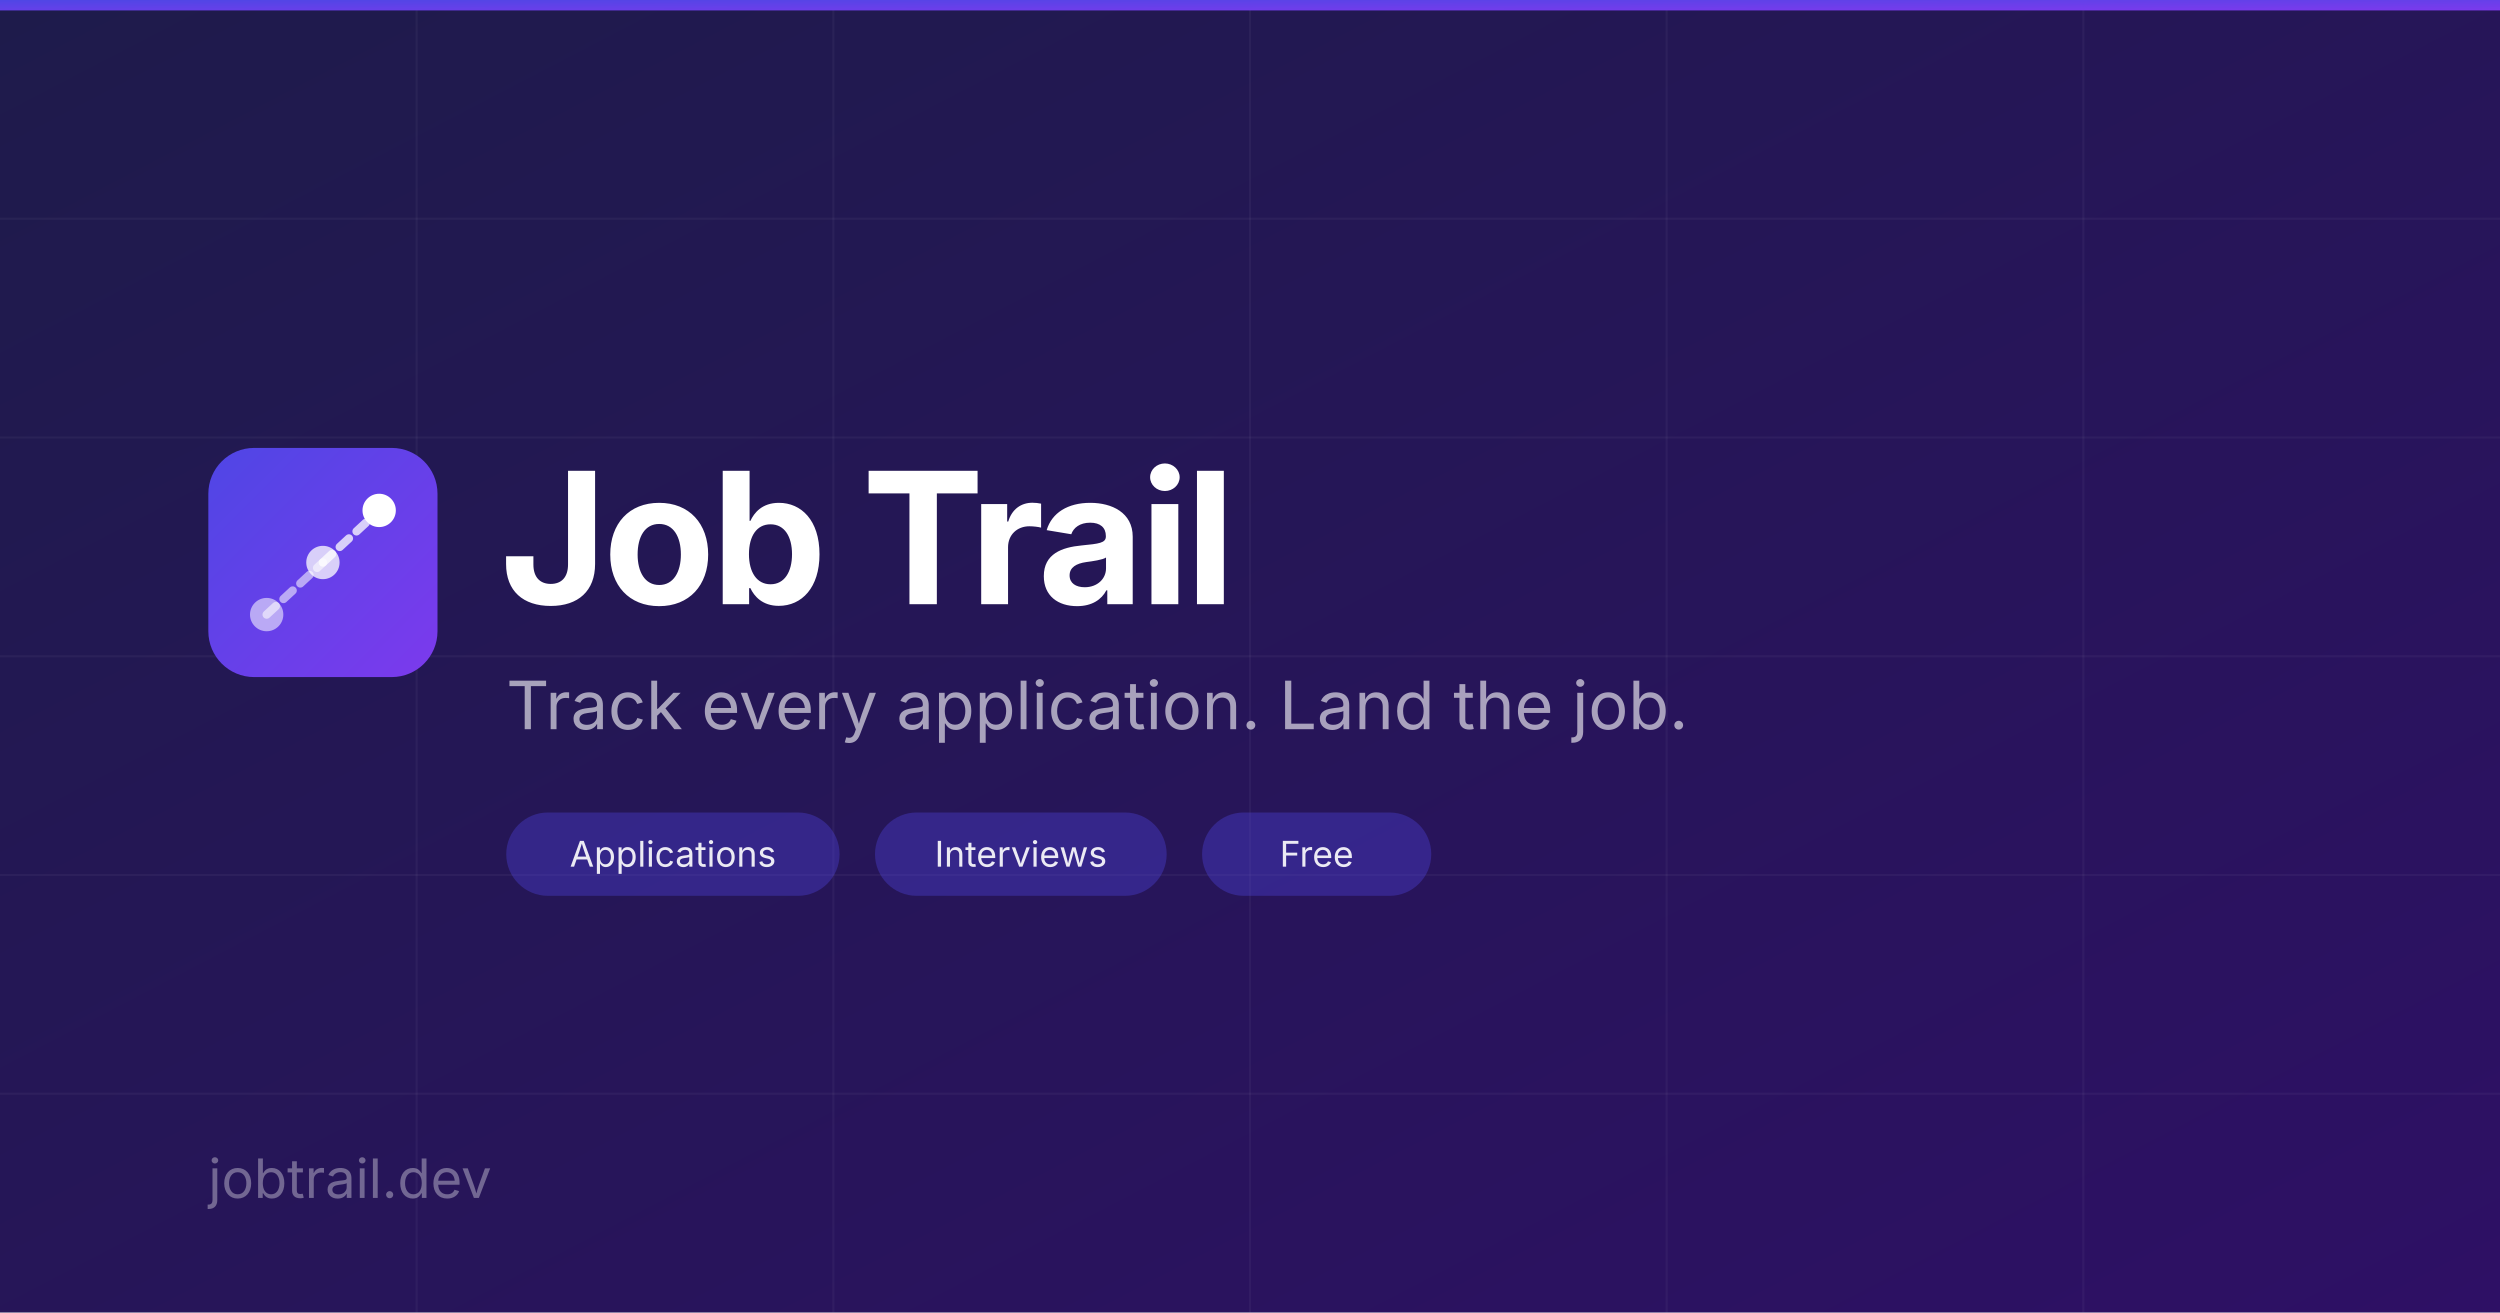
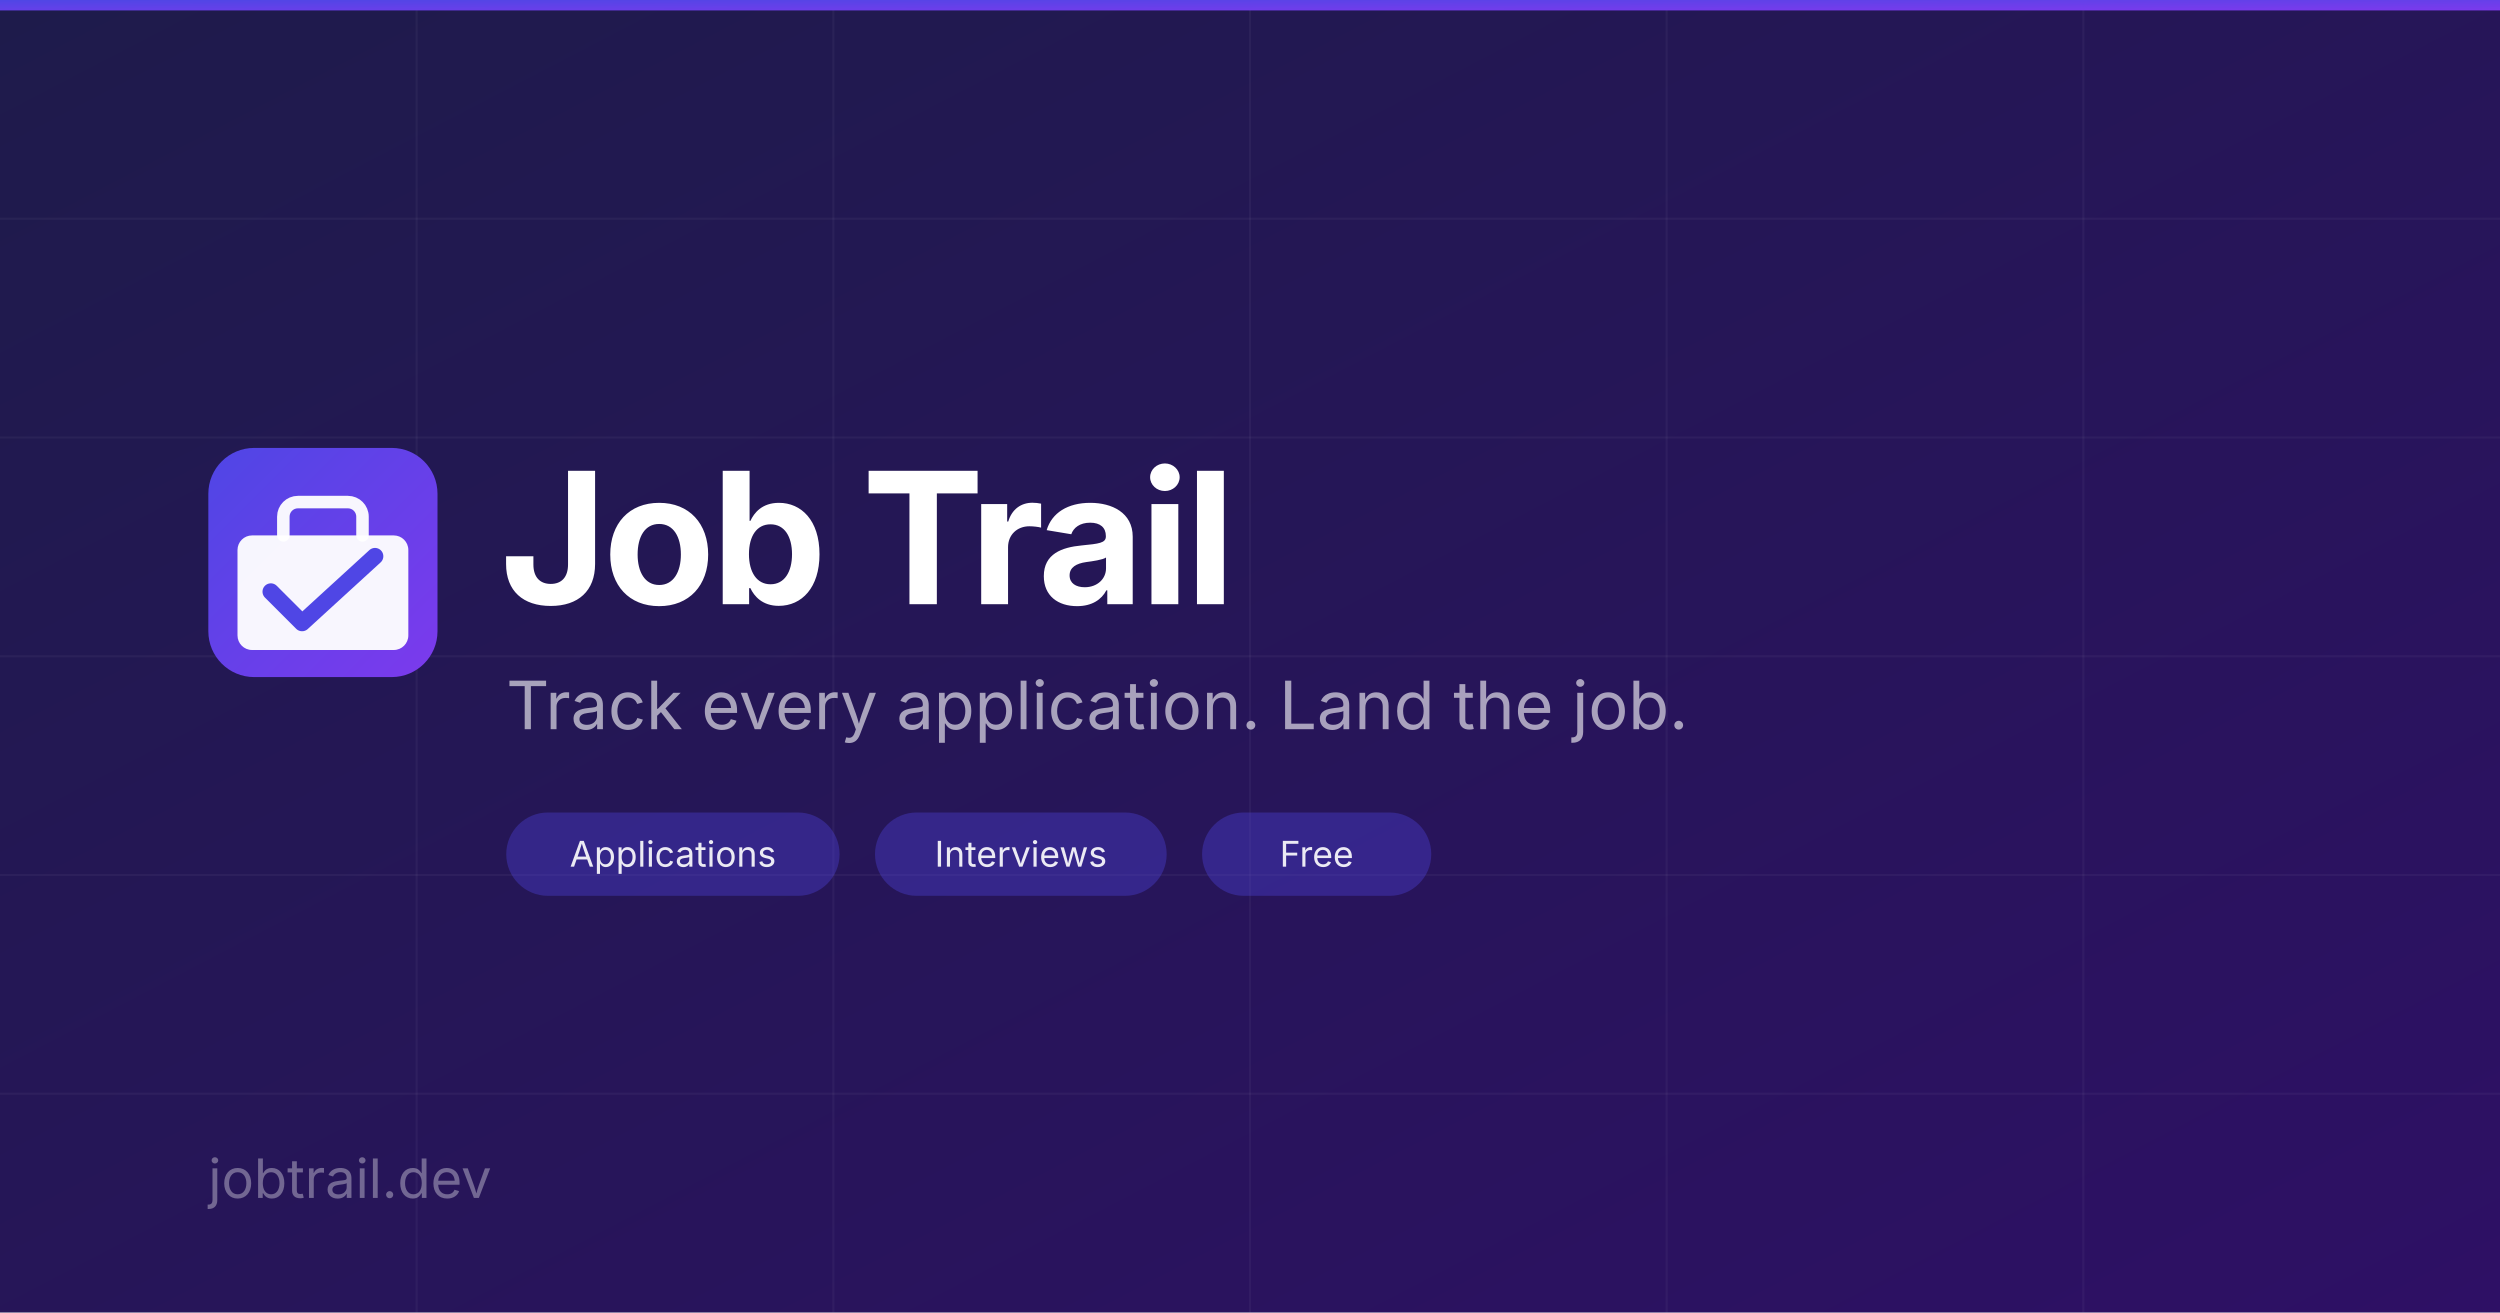
<svg xmlns="http://www.w3.org/2000/svg" viewBox="0 0 1200 630" width="1200" height="630">
  <defs>
    <linearGradient id="bg" x1="0%" y1="0%" x2="100%" y2="100%">
      <stop offset="0%" stop-color="#1e1b4b" />
      <stop offset="100%" stop-color="#2e1065" />
    </linearGradient>
    <linearGradient id="accent" x1="0%" y1="0%" x2="100%" y2="100%">
      <stop offset="0%" stop-color="#4f46e5" />
      <stop offset="100%" stop-color="#7c3aed" />
    </linearGradient>
  </defs>
  <rect width="1200" height="630" fill="url(#bg)" />
  <g stroke="white" stroke-opacity="0.04" stroke-width="1">
    <line x1="0" y1="105" x2="1200" y2="105" />
    <line x1="0" y1="210" x2="1200" y2="210" />
    <line x1="0" y1="315" x2="1200" y2="315" />
    <line x1="0" y1="420" x2="1200" y2="420" />
    <line x1="0" y1="525" x2="1200" y2="525" />
    <line x1="200" y1="0" x2="200" y2="630" />
    <line x1="400" y1="0" x2="400" y2="630" />
    <line x1="600" y1="0" x2="600" y2="630" />
    <line x1="800" y1="0" x2="800" y2="630" />
    <line x1="1000" y1="0" x2="1000" y2="630" />
  </g>
  <rect width="1200" height="5" fill="url(#accent)" />
  <g transform="translate(100, 215)">
    <rect width="110" height="110" rx="22" fill="url(#accent)" />
-     <circle cx="28" cy="80" r="8" fill="white" opacity="0.55" />
-     <circle cx="55" cy="55" r="8" fill="white" opacity="0.75" />
-     <circle cx="82" cy="30" r="8" fill="white" />
-     <line x1="28" y1="80" x2="55" y2="55" stroke="white" stroke-width="4" stroke-linecap="round" stroke-dasharray="6 5" opacity="0.55" />
-     <line x1="55" y1="55" x2="82" y2="30" stroke="white" stroke-width="4" stroke-linecap="round" stroke-dasharray="6 5" opacity="0.75" />
+     <rect x="14" y="42" width="82" height="55" rx="7" fill="white" opacity="0.95" />
+     <path d="M36 42v-9a7 7 0 0 1 7-7h24a7 7 0 0 1 7 7v9" stroke="white" stroke-width="6" stroke-linecap="round" fill="none" opacity="0.95" />
+     <polyline points="30,69 45,84 80,52" stroke="#4f46e5" stroke-width="8" stroke-linecap="round" stroke-linejoin="round" fill="none" />
  </g>
  <text x="240" y="290" font-family="-apple-system, BlinkMacSystemFont, 'Segoe UI', sans-serif" font-size="88" font-weight="700" fill="white" letter-spacing="-2">Job Trail</text>
  <text x="243" y="350" font-family="-apple-system, BlinkMacSystemFont, 'Segoe UI', sans-serif" font-size="32" font-weight="400" fill="white" opacity="0.6">Track every application. Land the job.</text>
  <g transform="translate(243, 390)">
    <rect width="160" height="40" rx="20" fill="#4f46e5" opacity="0.35" />
    <text x="80" y="26" font-family="-apple-system, BlinkMacSystemFont, 'Segoe UI', sans-serif" font-size="17" fill="white" opacity="0.9" text-anchor="middle">Applications</text>
  </g>
  <g transform="translate(420, 390)">
    <rect width="140" height="40" rx="20" fill="#4f46e5" opacity="0.35" />
    <text x="70" y="26" font-family="-apple-system, BlinkMacSystemFont, 'Segoe UI', sans-serif" font-size="17" fill="white" opacity="0.9" text-anchor="middle">Interviews</text>
  </g>
  <g transform="translate(577, 390)">
    <rect width="110" height="40" rx="20" fill="#4f46e5" opacity="0.35" />
    <text x="55" y="26" font-family="-apple-system, BlinkMacSystemFont, 'Segoe UI', sans-serif" font-size="17" fill="white" opacity="0.9" text-anchor="middle">Free</text>
  </g>
  <text x="100" y="575" font-family="-apple-system, BlinkMacSystemFont, 'Segoe UI', sans-serif" font-size="26" fill="white" opacity="0.35">jobtrail.dev</text>
</svg>
